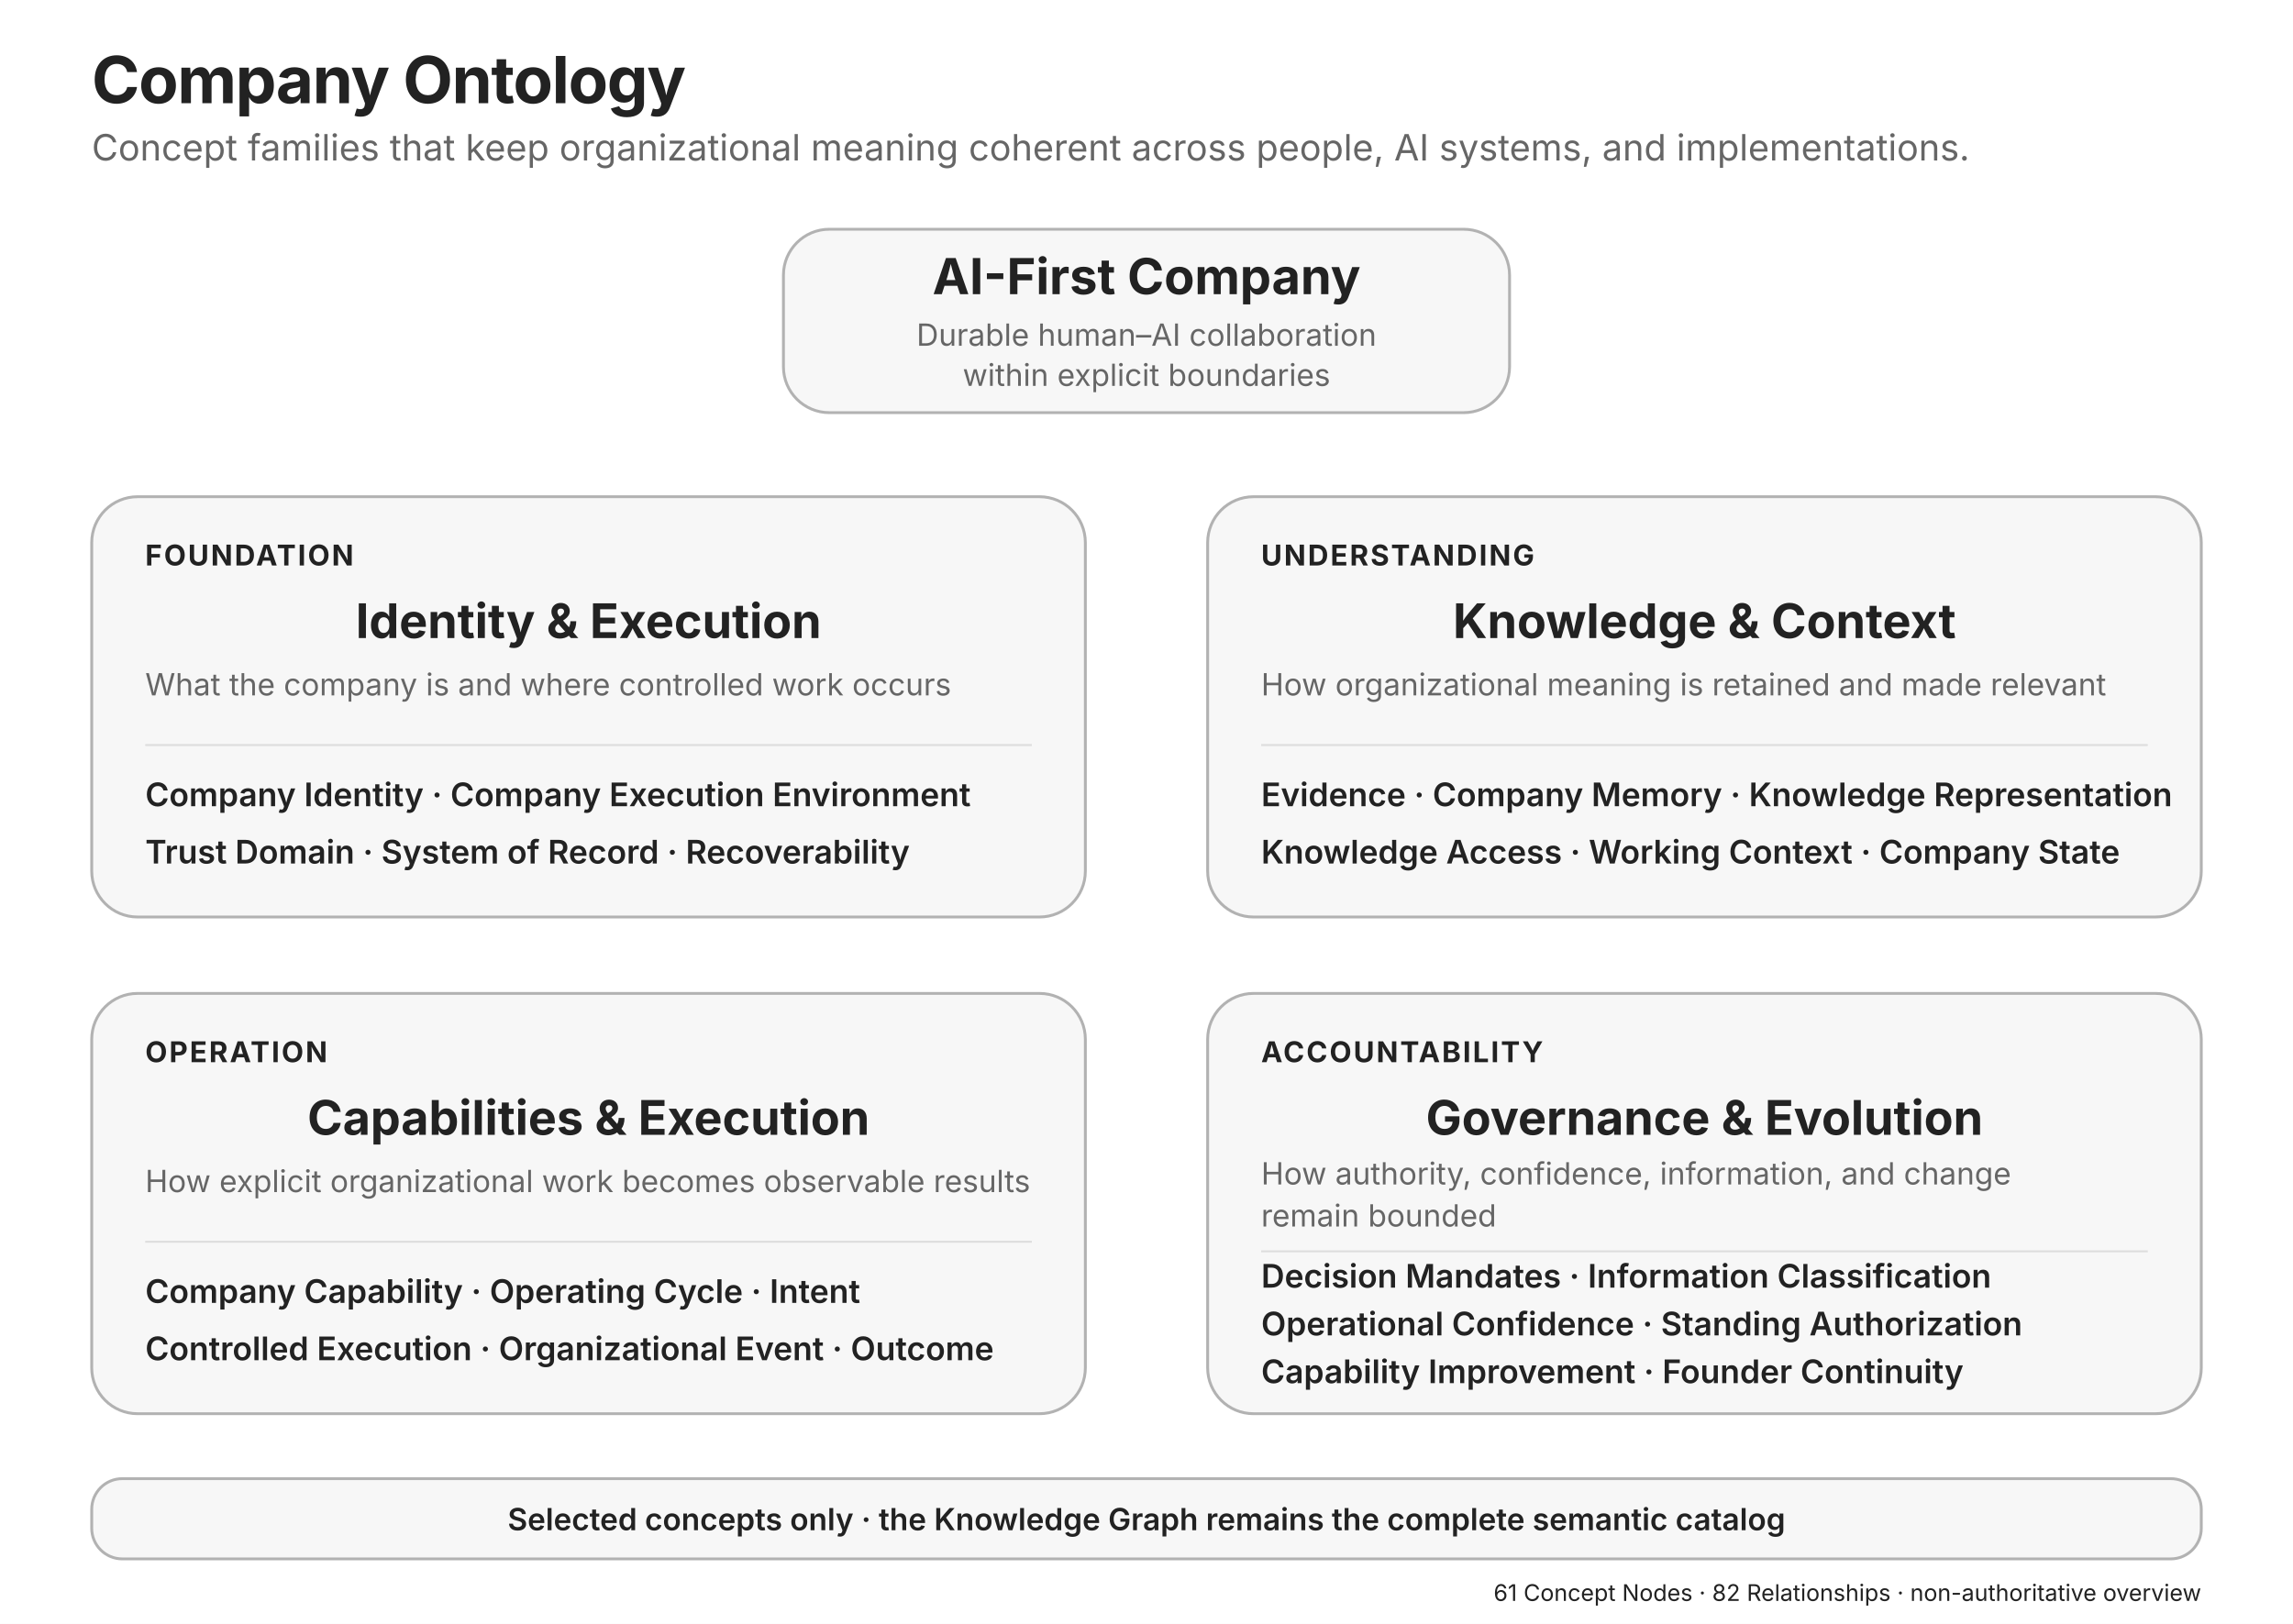
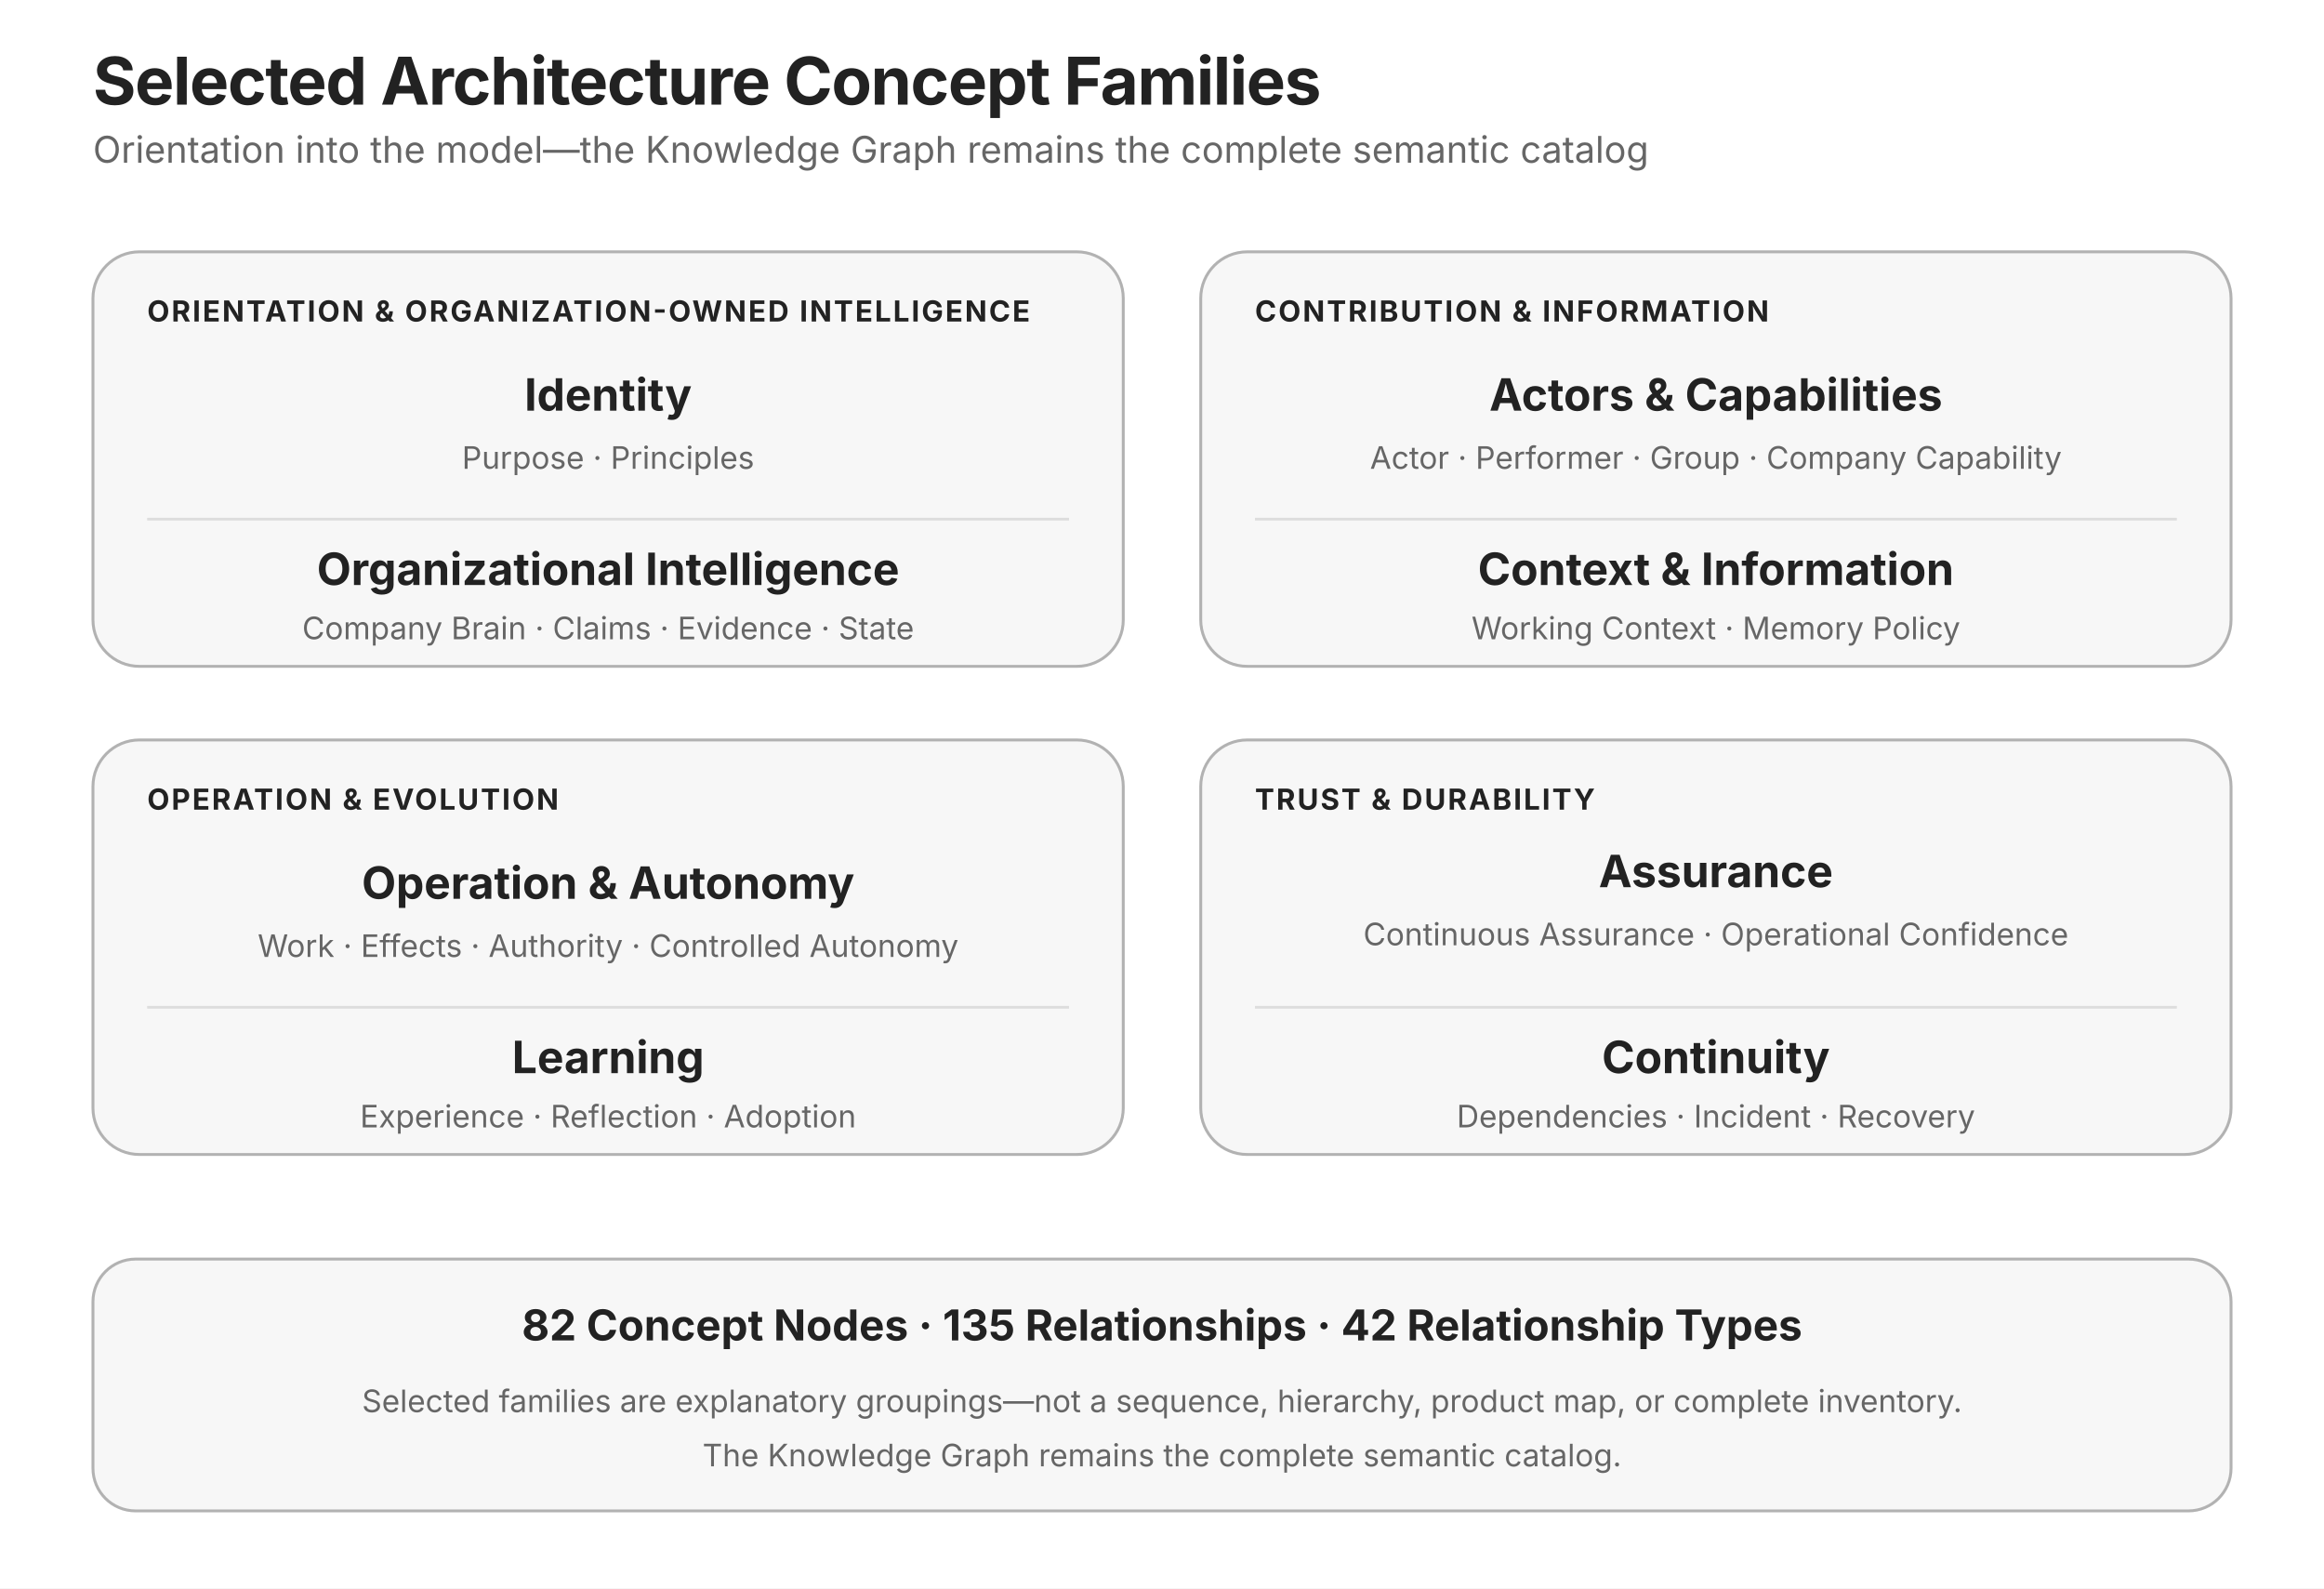
- <svg xmlns="http://www.w3.org/2000/svg" width="1200" height="850" viewBox="0 0 1200 850" role="img" aria-labelledby="title desc">
+ <svg xmlns="http://www.w3.org/2000/svg" width="1200" height="820" viewBox="0 0 1200 820" role="img" aria-labelledby="title desc">
  <style>
-     text{font-family:Inter,-apple-system,BlinkMacSystemFont,"Segoe UI",Helvetica,Arial,sans-serif;fill:#222222}.title{font-size:34px;font-weight:700;letter-spacing:-.6px}.subtitle{font-size:19px;fill:#666666}.center-title{font-size:26px;font-weight:700;text-anchor:middle}.center-copy{font-size:16px;text-anchor:middle;fill:#666666}.family{font-size:15px;font-weight:700;letter-spacing:1px}.family-title{font-size:25px;font-weight:700}.concept{font-size:17px;font-weight:600}.copy{font-size:16px;fill:#666666}.footer{font-size:16px;font-weight:600;text-anchor:middle;fill:#222222}rect{fill:#f7f7f7!important;stroke:#b2b2b2!important}rect[fill="#fff"],rect[fill="#ffffff"]{fill:#fff!important}svg&gt;rect:first-of-type{fill:#fff!important;stroke:none!important}text{fill:#222!important}.subtitle,.center-copy,.copy{fill:#666!important}line{stroke:#ddd!important}
+     text{font-family:Inter,-apple-system,BlinkMacSystemFont,"Segoe UI",Helvetica,Arial,sans-serif;fill:#222}.title{font-size:34px;font-weight:700;letter-spacing:-.6px}.subtitle{font-size:19px;fill:#666}.region{fill:#f7f7f7;stroke:#b2b2b2;stroke-width:1.5}.kicker{font-size:15px;font-weight:700;letter-spacing:1px}.family{font-size:23px;font-weight:700;text-anchor:middle}.copy{font-size:16px;fill:#666;text-anchor:middle}.count{font-size:22px;font-weight:700;text-anchor:middle}.note{font-size:16px;fill:#666;text-anchor:middle}
  </style>
-   <rect width="1200" height="850" fill="#fff" stroke-width="1.5" />
-   <text class="title" x="48" y="54">Company Ontology</text>
-   <text class="subtitle" x="48" y="84">Concept families that keep organizational meaning coherent across people, AI systems, and implementations.</text>
-   <rect x="410" y="120" width="380" height="96" rx="24" fill="#f7f7f7" stroke="#b2b2b2" stroke-width="1.5" />
-   <text class="center-title" x="600" y="154">AI-First Company</text>
-   <text class="center-copy" x="600" y="181">Durable human–AI collaboration</text>
-   <text class="center-copy" x="600" y="202">within explicit boundaries</text>
-   <rect x="48" y="260" width="520" height="220" rx="24" fill="#f7f7f7" stroke="#b2b2b2" stroke-width="1.5" />
-   <text class="family" x="76" y="296" fill="#222222">FOUNDATION</text>
-   <text class="family-title" x="308" y="334" text-anchor="middle">Identity &amp; Execution</text>
-   <text class="copy" x="76" y="364">What the company is and where controlled work occurs</text>
-   <line x1="76" y1="390" x2="540" y2="390" stroke="#dddddd" />
-   <text class="concept" x="76" y="422">Company Identity · Company Execution Environment</text>
-   <text class="concept" x="76" y="452">Trust Domain · System of Record · Recoverability</text>
-   <rect x="632" y="260" width="520" height="220" rx="24" fill="#f7f7f7" stroke="#b2b2b2" stroke-width="1.5" />
-   <text class="family" x="660" y="296" fill="#222222">UNDERSTANDING</text>
-   <text class="family-title" x="892" y="334" text-anchor="middle">Knowledge &amp; Context</text>
-   <text class="copy" x="660" y="364">How organizational meaning is retained and made relevant</text>
-   <line x1="660" y1="390" x2="1124" y2="390" stroke="#dddddd" />
-   <text class="concept" x="660" y="422">Evidence · Company Memory · Knowledge Representation</text>
-   <text class="concept" x="660" y="452">Knowledge Access · Working Context · Company State</text>
-   <rect x="48" y="520" width="520" height="220" rx="24" fill="#f7f7f7" stroke="#b2b2b2" stroke-width="1.5" />
-   <text class="family" x="76" y="556" fill="#222222">OPERATION</text>
-   <text class="family-title" x="308" y="594" text-anchor="middle">Capabilities &amp; Execution</text>
-   <text class="copy" x="76" y="624">How explicit organizational work becomes observable results</text>
-   <line x1="76" y1="650" x2="540" y2="650" stroke="#dddddd" />
-   <text class="concept" x="76" y="682">Company Capability · Operating Cycle · Intent</text>
-   <text class="concept" x="76" y="712">Controlled Execution · Organizational Event · Outcome</text>
-   <rect x="632" y="520" width="520" height="220" rx="24" fill="#f7f7f7" stroke="#b2b2b2" stroke-width="1.5" />
-   <text class="family" x="660" y="556" fill="#222222">ACCOUNTABILITY</text>
-   <text class="family-title" x="892" y="594" text-anchor="middle">Governance &amp; Evolution</text>
-   <text class="copy" x="660" y="620">How authority, confidence, information, and change</text>
-   <text class="copy" x="660" y="642">remain bounded</text>
-   <line x1="660" y1="655" x2="1124" y2="655" stroke="#dddddd" />
-   <text class="concept" x="660" y="674">Decision Mandates · Information Classification</text>
-   <text class="concept" x="660" y="699">Operational Confidence · Standing Authorization</text>
-   <text class="concept" x="660" y="724">Capability Improvement · Founder Continuity</text>
-   <rect x="48" y="774" width="1104" height="42" rx="16" fill="#f7f7f7" stroke="#b2b2b2" stroke-width="1.5" />
-   <text class="footer" x="600" y="801">Selected concepts only · the Knowledge Graph remains the complete semantic catalog</text>
-   <text x="1152" y="838" text-anchor="end" font-size="12" fill="#666666">61 Concept Nodes · 82 Relationships · non-authoritative overview</text>
+   <rect width="1200" height="820" fill="#fff" />
+   <text class="title" x="48" y="54">Selected Architecture Concept Families</text>
+   <text class="subtitle" x="48" y="84">Orientation into the model—the Knowledge Graph remains the complete semantic catalog</text>
+   <rect class="region" x="48" y="130" width="532" height="214" rx="24" />
+   <text class="kicker" x="76" y="166">ORIENTATION &amp; ORGANIZATION-OWNED INTELLIGENCE</text>
+   <text class="family" x="314" y="212">Identity</text>
+   <text class="copy" x="314" y="242">Purpose · Principles</text>
+   <line x1="76" y1="268" x2="552" y2="268" stroke="#ddd" stroke-width="1.4" />
+   <text class="family" x="314" y="302">Organizational Intelligence</text>
+   <text class="copy" x="314" y="330">Company Brain · Claims · Evidence · State</text>
+   <rect class="region" x="620" y="130" width="532" height="214" rx="24" />
+   <text class="kicker" x="648" y="166">CONTRIBUTION &amp; INFORMATION</text>
+   <text class="family" x="886" y="212">Actors &amp; Capabilities</text>
+   <text class="copy" x="886" y="242">Actor · Performer · Group · Company Capability</text>
+   <line x1="648" y1="268" x2="1124" y2="268" stroke="#ddd" stroke-width="1.4" />
+   <text class="family" x="886" y="302">Context &amp; Information</text>
+   <text class="copy" x="886" y="330">Working Context · Memory Policy</text>
+   <rect class="region" x="48" y="382" width="532" height="214" rx="24" />
+   <text class="kicker" x="76" y="418">OPERATION &amp; EVOLUTION</text>
+   <text class="family" x="314" y="464">Operation &amp; Autonomy</text>
+   <text class="copy" x="314" y="494">Work · Effects · Authority · Controlled Autonomy</text>
+   <line x1="76" y1="520" x2="552" y2="520" stroke="#ddd" stroke-width="1.4" />
+   <text class="family" x="314" y="554">Learning</text>
+   <text class="copy" x="314" y="582">Experience · Reflection · Adoption</text>
+   <rect class="region" x="620" y="382" width="532" height="214" rx="24" />
+   <text class="kicker" x="648" y="418">TRUST &amp; DURABILITY</text>
+   <text class="family" x="886" y="458">Assurance</text>
+   <text class="copy" x="886" y="488">Continuous Assurance · Operational Confidence</text>
+   <line x1="648" y1="520" x2="1124" y2="520" stroke="#ddd" stroke-width="1.4" />
+   <text class="family" x="886" y="554">Continuity</text>
+   <text class="copy" x="886" y="582">Dependencies · Incident · Recovery</text>
+   <rect class="region" x="48" y="650" width="1104" height="130" rx="22" />
+   <text class="count" x="600" y="692">82 Concept Nodes · 135 Relationships · 42 Relationship Types</text>
+   <text class="note" x="600" y="729">Selected families are explanatory groupings—not a sequence, hierarchy, product map, or complete inventory.</text>
+   <text class="note" x="600" y="757">The Knowledge Graph remains the complete semantic catalog.</text>
</svg>
